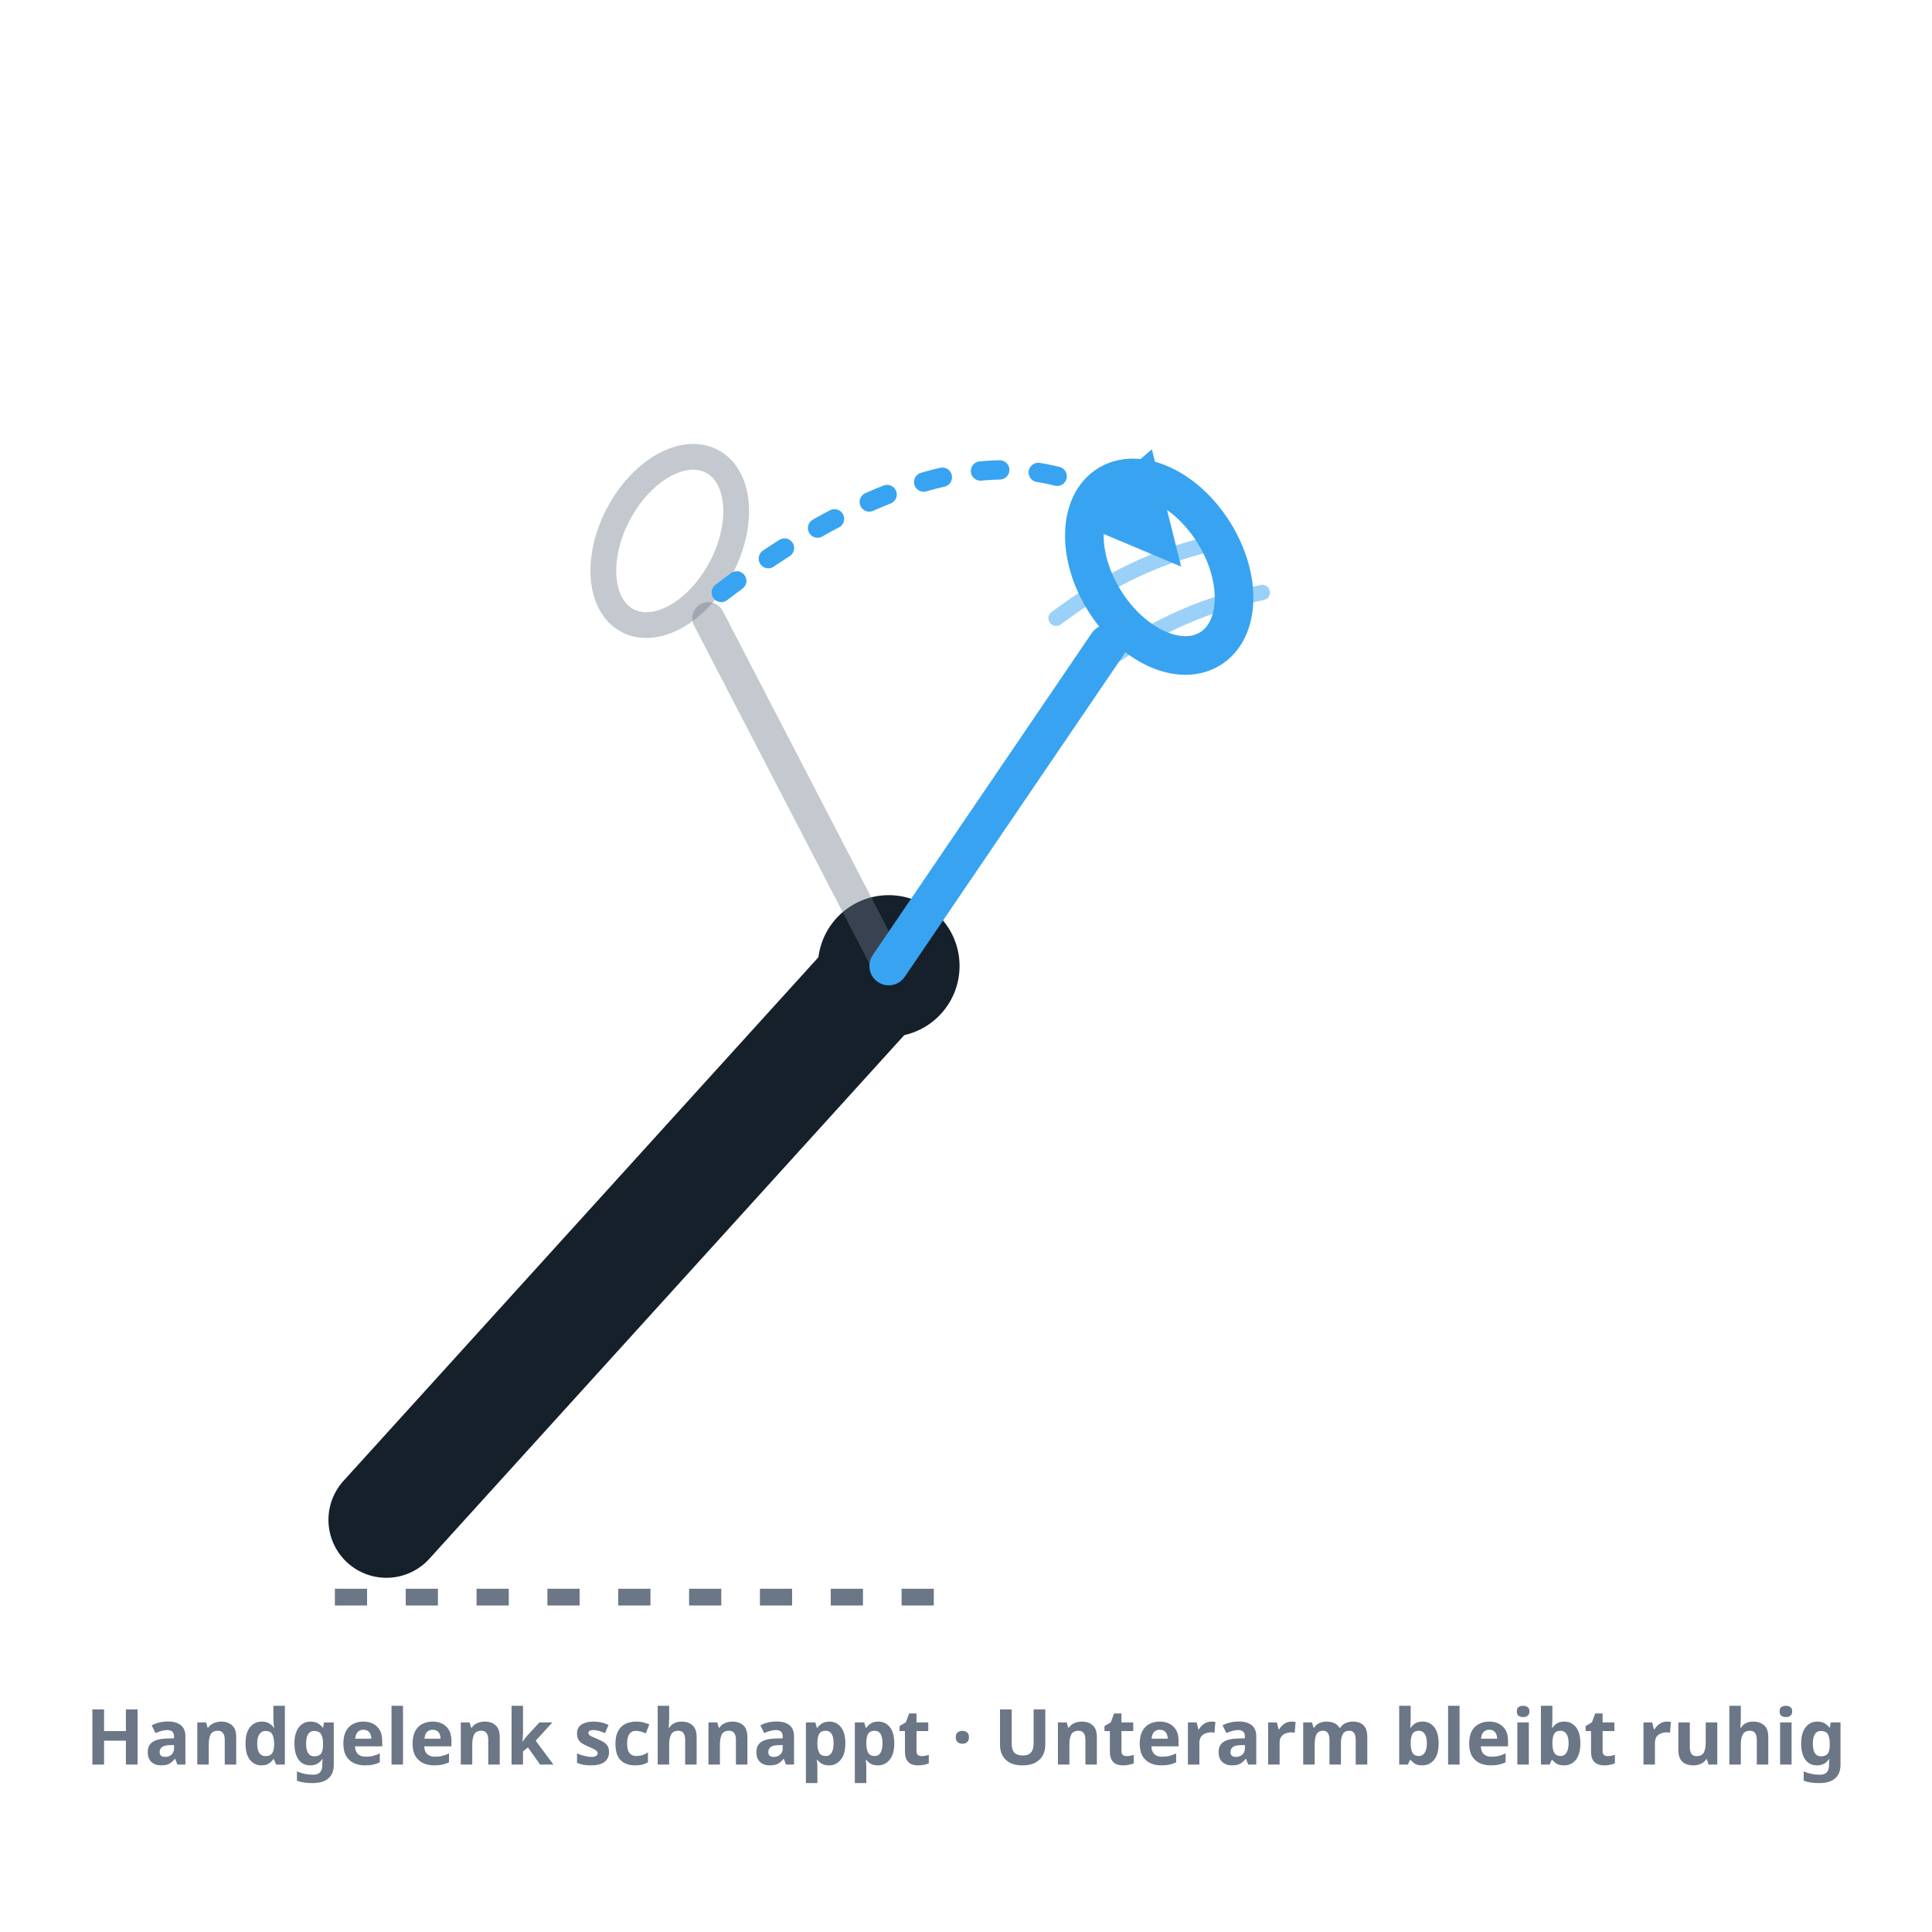
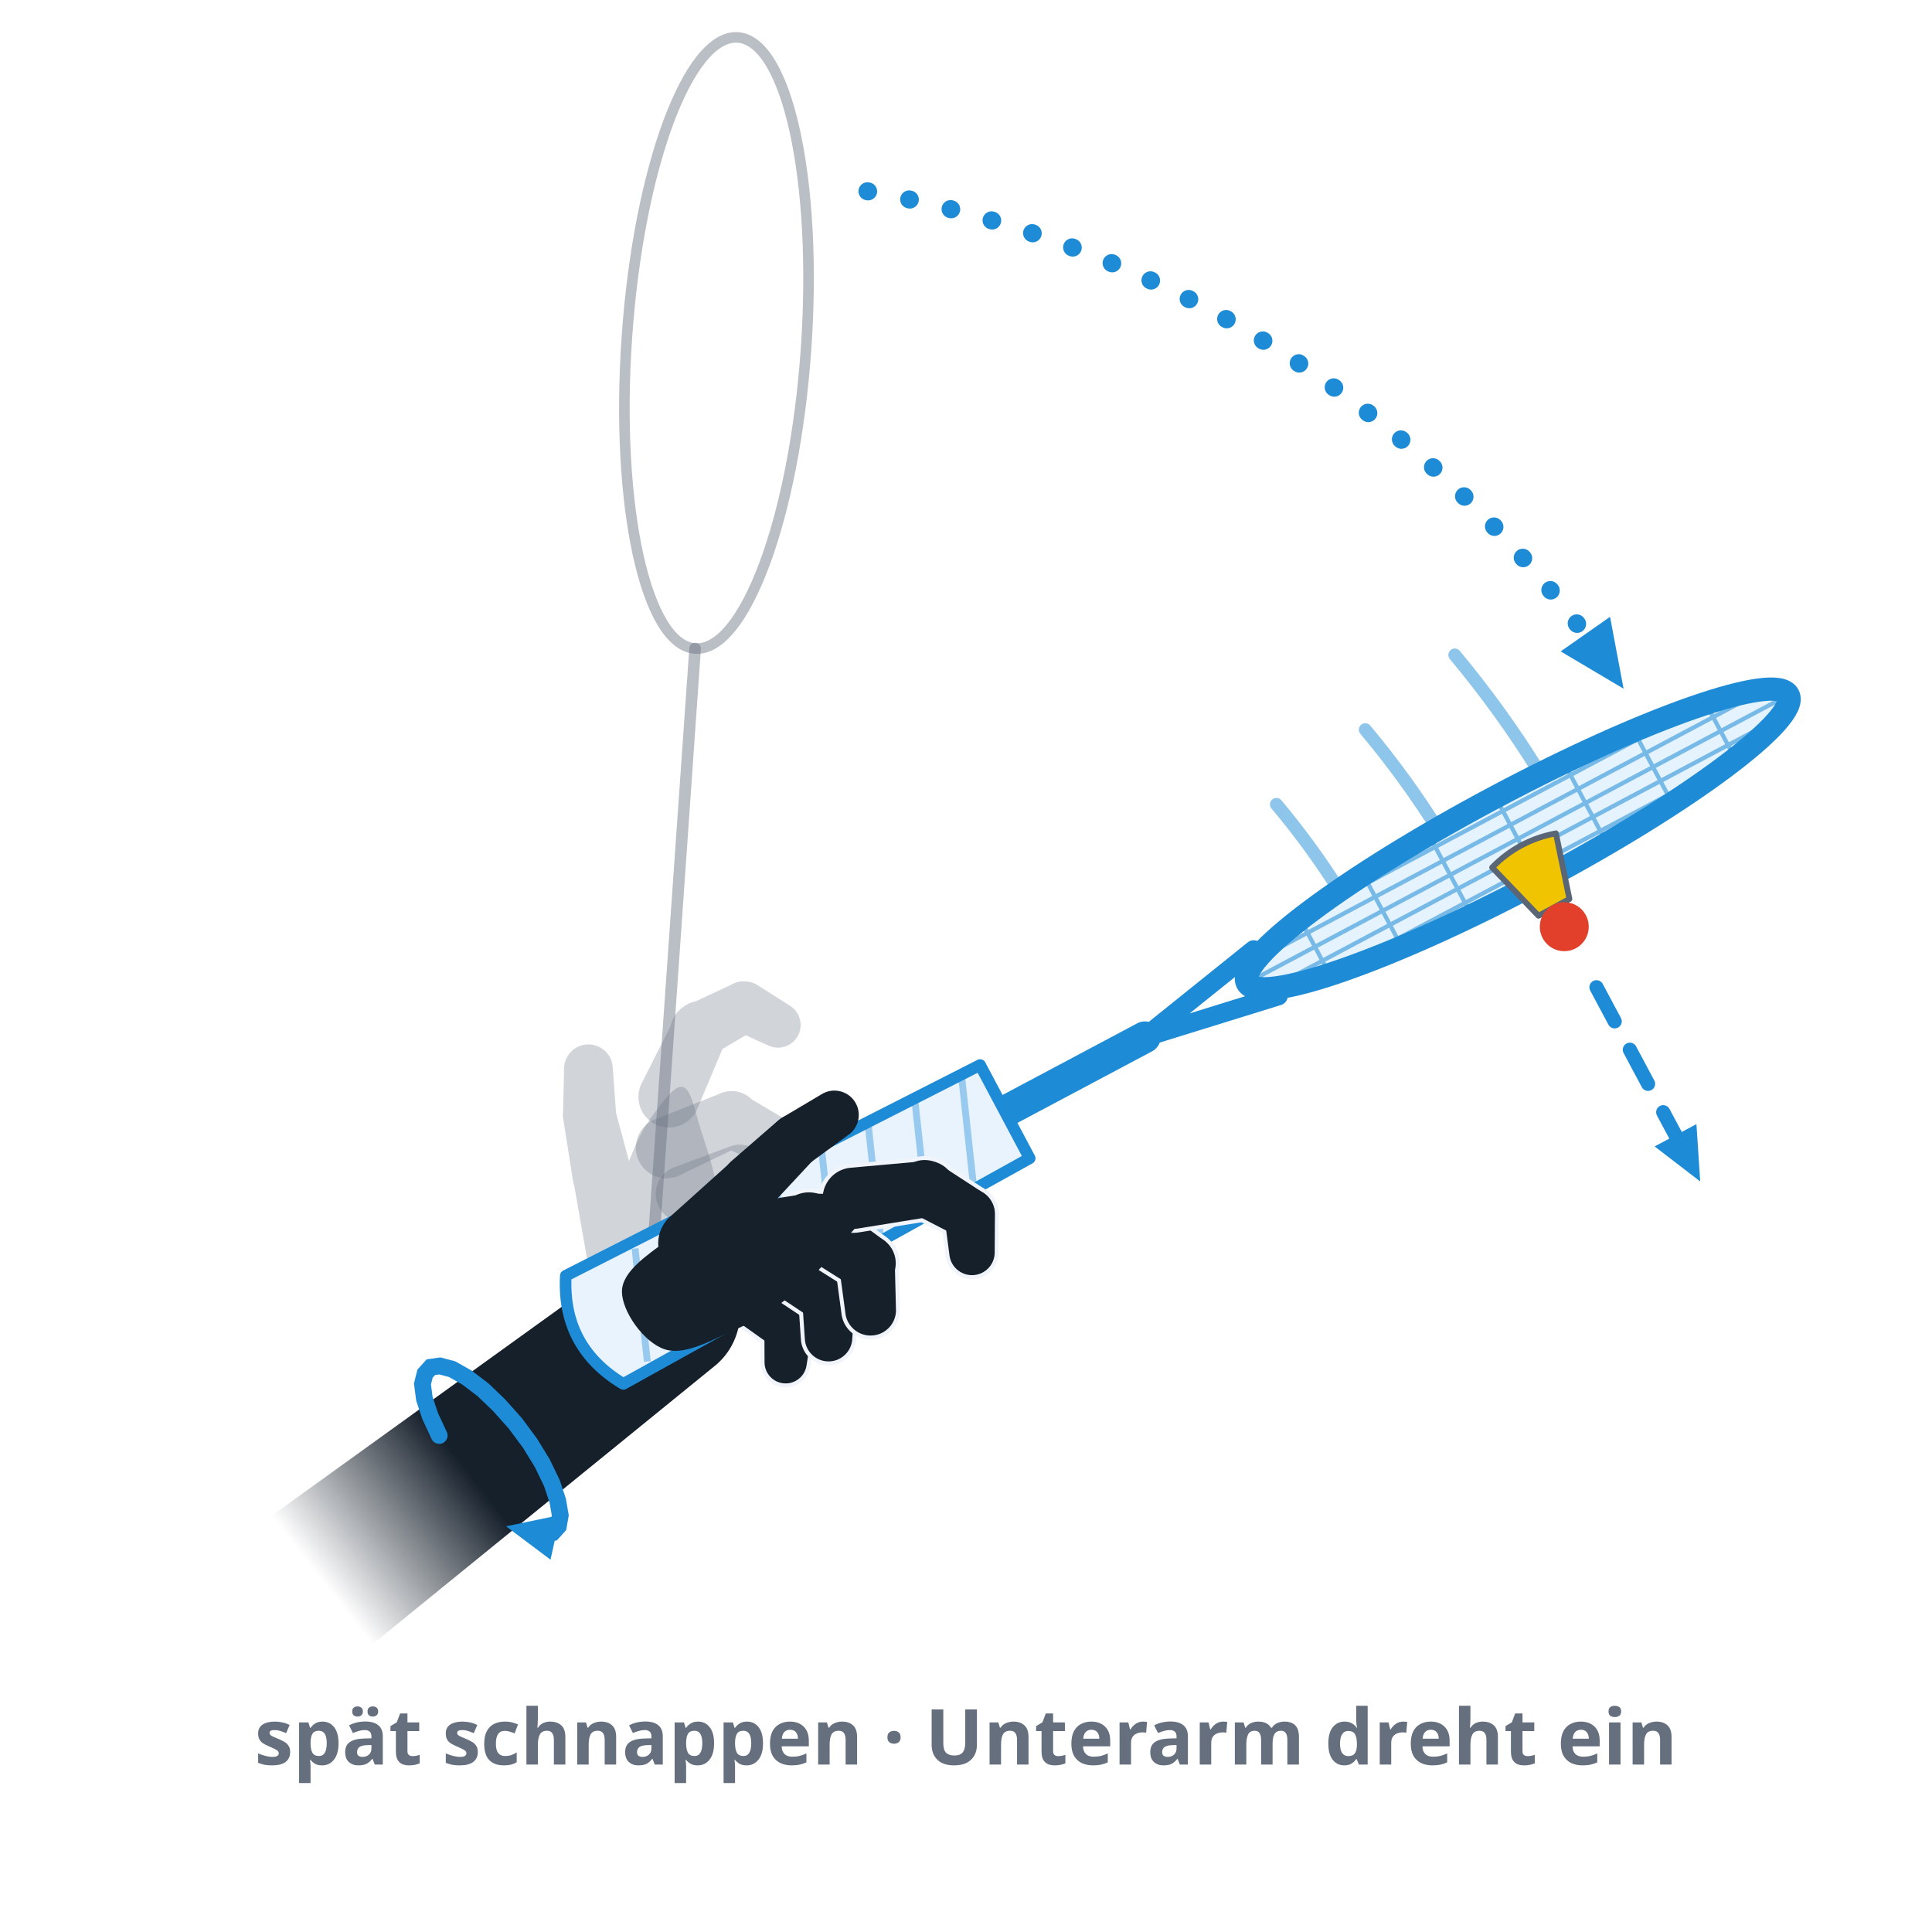
- <svg xmlns="http://www.w3.org/2000/svg" viewBox="0 0 300 300" role="img" aria-label="Der Handgelenk-Schnapp: der Unterarm bleibt ruhig, das Handgelenk wird zurückgelegt und schnappt dann nach vorn — ein gebogener Bewegungsbogen und leichte Unschärfe am Schlägerkopf zeigen die Beschleunigung.">
+ <svg xmlns="http://www.w3.org/2000/svg" viewBox="0 0 300 300" role="img" data-quelle="figuren" aria-label="Der Handgelenk-Schnapp in Nahaufnahme: blass die Ausholphase mit zurückgelegtem Handgelenk, kräftig der Treffmoment. Der Unterarm hat eingedreht, das Handgelenk ist nach vorn geschnappt, der Speeder fliegt los.">
  <style>
-     .arm{fill:none;stroke:var(--tinte,#16202b);stroke-width:18;stroke-linecap:round}
-     .gelenk{fill:var(--tinte,#16202b)}
-     .schaft{fill:none;stroke:var(--primaer,#38a4f1);stroke-width:6;stroke-linecap:round}
-     .kelle{fill:none;stroke:var(--primaer,#38a4f1);stroke-width:6}
-     .geist{fill:none;stroke:var(--tinte-3,#6b7686);stroke-width:5;stroke-linecap:round;opacity:.4}
-     .geistk{fill:none;stroke:var(--tinte-3,#6b7686);stroke-width:4;opacity:.4}
-     .snap{fill:none;stroke:var(--primaer,#38a4f1);stroke-width:3;stroke-dasharray:3 6;stroke-linecap:round}
-     .blur{fill:none;stroke:var(--primaer,#38a4f1);stroke-width:2.4;stroke-linecap:round;opacity:.5}
-     .st{fill:var(--tinte-3,#6b7686);font:600 12px/1 system-ui,sans-serif;text-anchor:middle}
+     .s-k{fill:var(--tinte,#16202b)}
+     .s-gk{fill:var(--tinte-3,#656f7e);opacity:.3}
+     .s-rf{fill:var(--primaer,#38a4f1);opacity:.14}
+     .s-rs{fill:none;stroke:var(--primaer-dunkel,#1e8bd6);stroke-width:.8;opacity:.55}
+     .s-gr{fill:none;stroke:var(--tinte-3,#656f7e);stroke-width:2;opacity:.45}
+     .s-gsch{fill:none;stroke:var(--tinte-3,#656f7e);stroke-width:2.2;opacity:.45;stroke-linecap:round}
+     .s-korb{fill:var(--speeder-korb,#f0c400);stroke:var(--tinte-2,#5a6675);stroke-width:.9;stroke-linejoin:round}
+     .s-kappe{fill:var(--speeder-kappe,#e2402a)}
+     .s-bahn{fill:none;stroke:var(--primaer-dunkel,#1e8bd6);stroke-width:2.8;stroke-dasharray:.1 6.5;stroke-linecap:round}
+     .s-bahn2{fill:none;stroke:var(--primaer-dunkel,#1e8bd6);stroke-width:2.2;stroke-dasharray:6 5;stroke-linecap:round}
+     .s-mk{fill:var(--primaer-dunkel,#1e8bd6)}
+     .s-griff{fill:var(--primaer-weich,#e8f3fe);stroke:var(--primaer-dunkel,#1e8bd6);stroke-width:2.2;stroke-linejoin:round}
+     .s-band{fill:none;stroke:var(--primaer-dunkel,#1e8bd6);stroke-width:1.3;opacity:.4}
+     .s-rr2{fill:none;stroke:var(--primaer-dunkel,#1e8bd6);stroke-width:4.4}
+     .s-rh2{fill:none;stroke:var(--primaer-dunkel,#1e8bd6);stroke-width:3.6;stroke-linecap:round;stroke-linejoin:round}
+     .s-rsch2{fill:none;stroke:var(--primaer-dunkel,#1e8bd6);stroke-width:6;stroke-linecap:round}
+     .s-rot{fill:none;stroke:var(--primaer-dunkel,#1e8bd6);stroke-width:2.6;stroke-linecap:round}
+     .s-x3{fill:var(--flaeche-2,#f1f5fb);stroke:var(--flaeche-2,#f1f5fb);stroke-width:1.5;stroke-linejoin:round}
+     .s-tempo{fill:none;stroke:var(--primaer-dunkel,#1e8bd6);stroke-width:2;stroke-linecap:round;opacity:.5}
+     .s-ag0{stop-color:var(--tinte,#16202b);stop-opacity:1}
+     .s-ag1{stop-color:var(--tinte,#16202b);stop-opacity:0}
+     .st{fill:var(--tinte-3,#656f7e);font:600 12px/1 system-ui,sans-serif;text-anchor:middle}
  </style>
  <defs>
-     <marker id="m009" viewBox="0 0 10 10" markerWidth="7" markerHeight="7" refX="6.5" refY="5" orient="auto">
-       <path d="M1,1 L9,5 L1,9 Z" fill="var(--primaer,#38a4f1)" />
+     <linearGradient id="u009" gradientUnits="userSpaceOnUse" x1="-92" y1="11" x2="-126" y2="17">
+       <stop offset="0" class="s-ag0" />
+       <stop offset="1" class="s-ag1" />
+     </linearGradient>
+     <marker id="p009" viewBox="0 0 10 10" markerWidth="4.4" markerHeight="4.4" refX="5" refY="5" orient="auto">
+       <path d="M1,1.2 L9.4,5 L1,8.8 Z" class="s-mk" />
+     </marker>
+     <marker id="p009b" viewBox="0 0 10 10" markerWidth="3.6" markerHeight="3.6" refX="5" refY="5" orient="auto">
+       <path d="M1,1.2 L9.4,5 L1,8.8 Z" class="s-mk" />
    </marker>
  </defs>
-   <path class="arm" d="M60,236 L138,150" />
-   <circle class="gelenk" cx="138" cy="150" r="11" />
-   <path class="geist" d="M138,150 L110,96" />
-   <ellipse class="geistk" cx="104" cy="84" rx="9" ry="14" transform="rotate(28 104 84)" />
-   <path class="schaft" d="M138,150 L172,100" />
-   <ellipse class="kelle" cx="180" cy="88" rx="10" ry="15" transform="rotate(-32 180 88)" />
-   <path class="snap" d="M112,92 C 146,66 168,70 180,84" marker-end="url(#m009)" />
-   <path class="blur" d="M164,96 C 172,90 180,86 190,84" />
-   <path class="blur" d="M170,104 C 178,98 186,94 196,92" />
-   <line x1="52" y1="248" x2="150" y2="248" stroke="var(--tinte-3,#6b7686)" stroke-width="2.6" stroke-dasharray="5 6" fill="none" />
-   <text class="st" x="150" y="274">Handgelenk schnappt · Unterarm bleibt ruhig</text>
+   <g transform="translate(104 204) rotate(-86) scale(0.82) translate(44 -4)">
+     <path class="s-gsch" d="M-58,0 L82,0" />
+     <ellipse class="s-gr" cx="140" cy="0" rx="58" ry="17" />
+     <g class="s-gk">
+       <path d="M-33.4,11.2L-29.5,19A4.5,4.5 0 0 0 -21.3,15.4L-24.4,7.2A4.9,4.9 0 1 0 -33.4,11.2Z" />
+       <path d="M-29.5,14.9L-32.5,20.6A4,4 0 0 0 -25.8,24.9L-21.9,19.7A4.5,4.5 0 1 0 -29.5,14.9Z" />
+     </g>
+     <g class="s-gk">
+       <path d="M-25.7,8.1L-20.4,17.9A5,5 0 0 0 -11.5,13.4L-16.1,3.3A5.4,5.4 0 1 0 -25.7,8.1Z" />
+       <path d="M-20.6,13.4L-23.6,20.1A4.5,4.5 0 0 0 -15.7,24.4L-11.8,18.2A5,5 0 1 0 -20.6,13.4Z" />
+     </g>
+     <g class="s-gk">
+       <path d="M-17.5,4.4L-11.1,15.6A5.3,5.3 0 0 0 -1.7,10.7L-7.3,-1A5.8,5.8 0 1 0 -17.5,4.4Z" />
+       <path d="M-11.5,11.2L-14.5,19.3A4.8,4.8 0 0 0 -5.7,23.2L-1.8,15.4A5.3,5.3 0 1 0 -11.5,11.2Z" />
+     </g>
+     <g class="s-gk">
+       <path d="M-4.9,6.5L8.3,11A5.3,5.3 0 0 0 12.1,1.1L-0.7,-4.3A5.8,5.8 0 1 0 -4.9,6.5Z" />
+       <path d="M5.7,9L11.1,16.8A4.8,4.8 0 0 0 19.2,11.7L14.6,3.4A5.3,5.3 0 1 0 5.7,9Z" />
+       <path d="M10.5,12.3L8,19A4.3,4.3 0 0 0 15.8,22.6L19.2,16.3A4.8,4.8 0 1 0 10.5,12.3Z" />
+     </g>
+     <g class="s-gk">
+       <path d="M-50,-4C-48.2,-7.3 -42.6,-7.8 -38,-8.5C-33.4,-9.2 -29.2,-8.5 -25,-8C-20.8,-7.4 -18.3,-6.6 -15,-5.5C-11.7,-4.4 -9.6,-3.6 -7,-2C-4.4,-0.3 -0.6,1.8 -1,3.5C-1.4,5.2 -5.3,6 -9,7.5C-12.7,9 -16.4,10.6 -21,11.5C-25.6,12.4 -29,12.9 -34,12.5C-38.9,12.1 -45.1,12.5 -48,9.5C-50.9,6.5 -51.8,-0.7 -50,-4Z" />
+       <path d="M-31.4,0.8L-16.8,-5.3A5.6,5.6 0 0 0 -20.4,-15.9L-35.7,-12.1A6.8,6.8 0 1 0 -31.4,0.8Z" />
+       <path d="M-17.2,-5.2L-5.9,-9.1A5,5 0 0 0 -8.6,-18.7L-20.3,-16A5.6,5.6 0 1 0 -17.2,-5.2Z" />
+       <path d="M-6.8,-8.8L1.6,-10A4.6,4.6 0 0 0 0.8,-19.2L-7.7,-18.8A5,5 0 1 0 -6.8,-8.8Z" />
+     </g>
+   </g>
+   <path class="s-bahn" d="M134.7,29.7 A177,177 0 0 1 249,102.5" marker-end="url(#p009)" />
+   <path class="s-tempo" d="M225.9,101.7 A159.1,159.1 0 0 1 238.9,119.7M212,113.3 A141,141 0 0 1 223.6,129.3M198.2,124.9 A123,123 0 0 1 208.3,138.8" />
+   <g transform="translate(104 204) rotate(-28) scale(0.82) translate(44 -4)">
+     <path fill="url(#u009)" d="M-45.8,-8.9L-130.1,2.6A15.5,15.5 0 1 0 -125,33.2L-41.5,16.8A13,13 0 0 0 -45.8,-8.9Z" />
+     <ellipse class="s-rf" cx="140" cy="0" rx="58" ry="9" />
+     <path class="s-rs" d="M98.5,-6L181.5,-6M87.5,-3L192.5,-3M84.3,0L195.7,0M87.5,3L192.5,3M98.5,6L181.5,6M96.5,-5.6L96.5,5.6M111,-7.3L111,7.3M125.5,-8.2L125.5,8.2M140,-8.5L140,8.5M154.5,-8.2L154.5,8.2M169,-7.3L169,7.3M183.5,-5.6L183.5,5.6" />
+     <ellipse class="s-rr2" cx="140" cy="0" rx="58" ry="9" />
+     <path class="s-rh2" d="M60,0 L86,-4.95 M60,0 L86,4.95" />
+     <path class="s-rsch2" d="M30,0 L60,0" />
+     <path class="s-griff" d="M-58,-11.6 L30,-10 L30,10 L-58,11.6 Q-65,0 -58,-11.6Z" />
+     <path class="s-band" d="M-52,10L-44,-10M-42,10L-34,-10M-32,10L-24,-10M-22,10L-14,-10M-12,10L-4,-10M-2,10L6,-10M8,10L16,-10M18,10L26,-10" />
+     <g class="s-x3">
+       <path d="M-33.4,11.2L-29.5,19A4.5,4.5 0 0 0 -21.3,15.4L-24.4,7.2A4.9,4.9 0 1 0 -33.4,11.2Z" />
+       <path d="M-29.5,14.9L-32.5,20.6A4,4 0 0 0 -25.8,24.9L-21.9,19.7A4.5,4.5 0 1 0 -29.5,14.9Z" />
+     </g>
+     <g class="s-k">
+       <path d="M-33.4,11.2L-29.5,19A4.5,4.5 0 0 0 -21.3,15.4L-24.4,7.2A4.9,4.9 0 1 0 -33.4,11.2Z" />
+       <path d="M-29.5,14.9L-32.5,20.6A4,4 0 0 0 -25.8,24.9L-21.9,19.7A4.5,4.5 0 1 0 -29.5,14.9Z" />
+     </g>
+     <g class="s-x3">
+       <path d="M-25.7,8.1L-20.4,17.9A5,5 0 0 0 -11.5,13.4L-16.1,3.3A5.4,5.4 0 1 0 -25.7,8.1Z" />
+       <path d="M-20.6,13.4L-23.6,20.1A4.5,4.5 0 0 0 -15.7,24.4L-11.8,18.2A5,5 0 1 0 -20.6,13.4Z" />
+     </g>
+     <g class="s-k">
+       <path d="M-25.7,8.1L-20.4,17.9A5,5 0 0 0 -11.5,13.4L-16.1,3.3A5.4,5.4 0 1 0 -25.7,8.1Z" />
+       <path d="M-20.6,13.4L-23.6,20.1A4.5,4.5 0 0 0 -15.7,24.4L-11.8,18.2A5,5 0 1 0 -20.6,13.4Z" />
+     </g>
+     <g class="s-x3">
+       <path d="M-17.5,4.4L-11.1,15.6A5.3,5.3 0 0 0 -1.7,10.7L-7.3,-1A5.8,5.8 0 1 0 -17.5,4.4Z" />
+       <path d="M-11.5,11.2L-14.5,19.3A4.8,4.8 0 0 0 -5.7,23.2L-1.8,15.4A5.3,5.3 0 1 0 -11.5,11.2Z" />
+     </g>
+     <g class="s-k">
+       <path d="M-17.5,4.4L-11.1,15.6A5.3,5.3 0 0 0 -1.7,10.7L-7.3,-1A5.8,5.8 0 1 0 -17.5,4.4Z" />
+       <path d="M-11.5,11.2L-14.5,19.3A4.8,4.8 0 0 0 -5.7,23.2L-1.8,15.4A5.3,5.3 0 1 0 -11.5,11.2Z" />
+     </g>
+     <g class="s-x3">
+       <path d="M-4.9,6.5L8.3,11A5.3,5.3 0 0 0 12.1,1.1L-0.7,-4.3A5.8,5.8 0 1 0 -4.9,6.5Z" />
+       <path d="M5.7,9L11.1,16.8A4.8,4.8 0 0 0 19.2,11.7L14.6,3.4A5.3,5.3 0 1 0 5.7,9Z" />
+       <path d="M10.5,12.3L8,19A4.3,4.3 0 0 0 15.8,22.6L19.2,16.3A4.8,4.8 0 1 0 10.5,12.3Z" />
+     </g>
+     <g class="s-k">
+       <path d="M-4.9,6.5L8.3,11A5.3,5.3 0 0 0 12.1,1.1L-0.7,-4.3A5.8,5.8 0 1 0 -4.9,6.5Z" />
+       <path d="M5.7,9L11.1,16.8A4.8,4.8 0 0 0 19.2,11.7L14.6,3.4A5.3,5.3 0 1 0 5.7,9Z" />
+       <path d="M10.5,12.3L8,19A4.3,4.3 0 0 0 15.8,22.6L19.2,16.3A4.8,4.8 0 1 0 10.5,12.3Z" />
+     </g>
+     <g class="s-k">
+       <path d="M-50,-4C-48.2,-7.3 -42.6,-7.8 -38,-8.5C-33.4,-9.2 -29.2,-8.5 -25,-8C-20.8,-7.4 -18.3,-6.6 -15,-5.5C-11.7,-4.4 -9.6,-3.6 -7,-2C-4.4,-0.3 -0.6,1.8 -1,3.5C-1.4,5.2 -5.3,6 -9,7.5C-12.7,9 -16.4,10.6 -21,11.5C-25.6,12.4 -29,12.9 -34,12.5C-38.9,12.1 -45.1,12.5 -48,9.5C-50.9,6.5 -51.8,-0.7 -50,-4Z" />
+       <path d="M-31.4,0.8L-16.8,-5.3A5.6,5.6 0 0 0 -20.4,-15.9L-35.7,-12.1A6.8,6.8 0 1 0 -31.4,0.8Z" />
+       <path d="M-17.2,-5.2L-5.9,-9.1A5,5 0 0 0 -8.6,-18.7L-20.3,-16A5.6,5.6 0 1 0 -17.2,-5.2Z" />
+       <path d="M-6.8,-8.8L1.6,-10A4.6,4.6 0 0 0 0.8,-19.2L-7.7,-18.8A5,5 0 1 0 -6.8,-8.8Z" />
+     </g>
+   </g>
+   <path class="s-rot" d="M68.2,222.9L66.8,219.9L65.9,217.2L65.6,214.9L66,213.3L66.9,212.3L68.3,212.1L70.2,212.6L72.5,213.9L75,215.8L77.5,218.2L80,221L82.3,224.1L84.2,227.2L85.7,230.3L86.6,233L87,235.3L86.7,237L85.8,238L84.4,238.3L82.6,237.9" marker-end="url(#p009b)" />
+   <path class="s-bahn2" d="M247.9,153.3L262,179.7" marker-end="url(#p009)" />
+   <path class="s-korb" d="M238.9,142.2L231.7,134.7Q235.8,130.5 241.6,129.4L243.7,139.6Z" />
+   <path class="s-kappe" d="M239.1,143.9a3.8,3.8 0 1 0 7.6,0a3.8,3.8 0 1 0 -7.6,0Z" />
+   <text class="st" x="150" y="274">spät schnappen · Unterarm dreht ein</text>
</svg>
